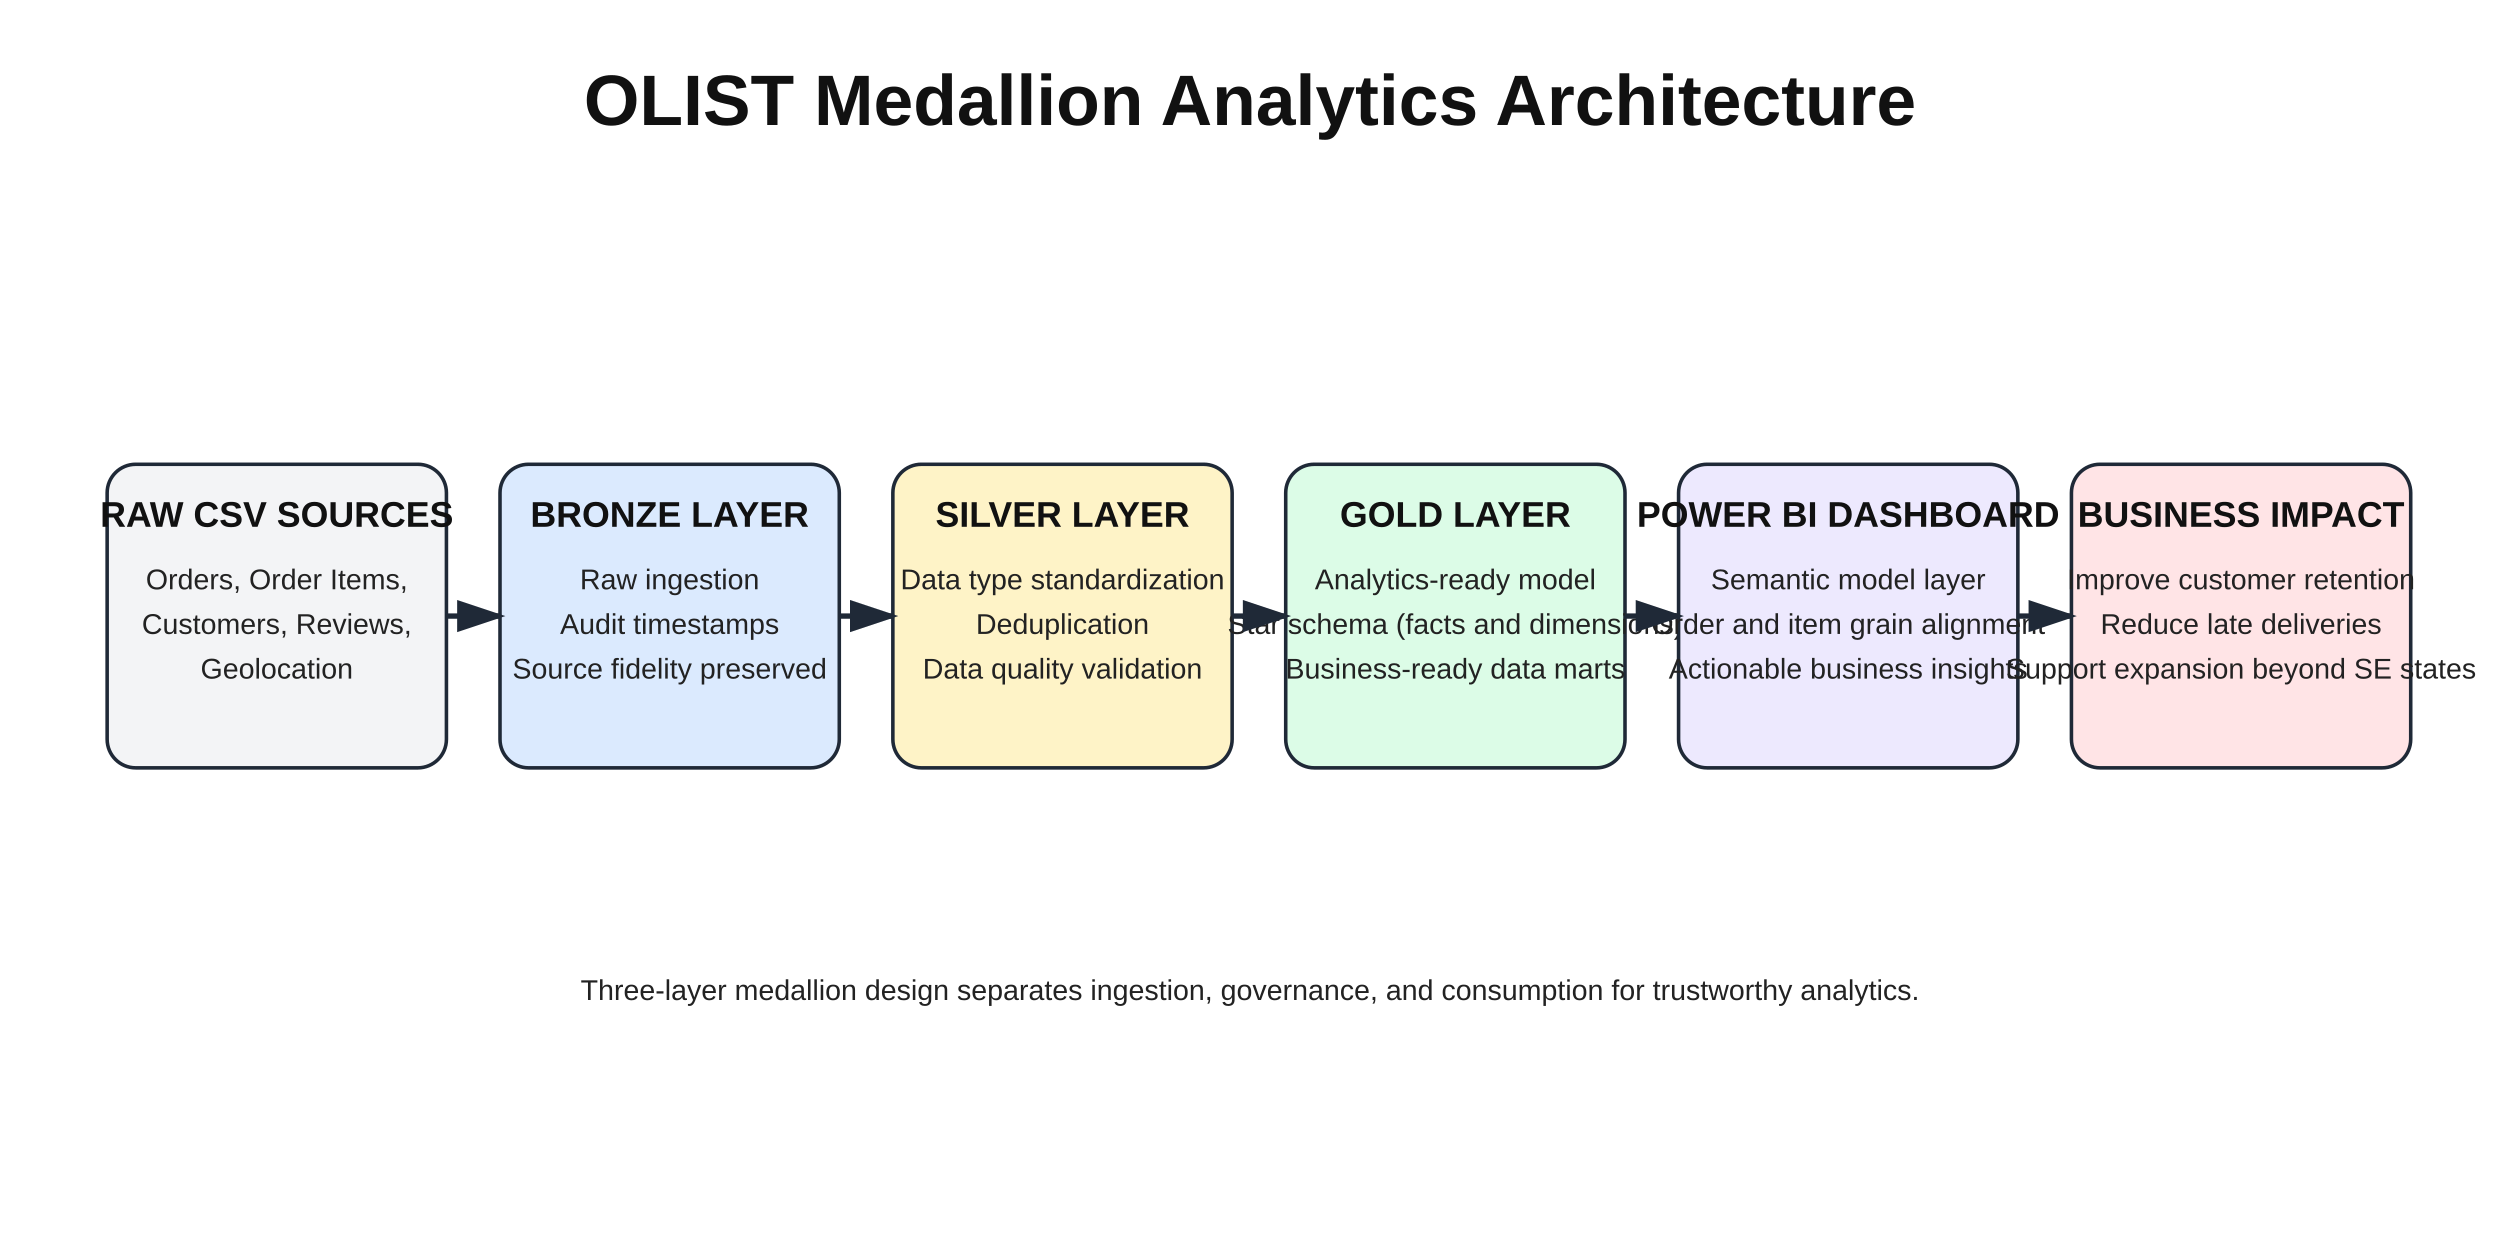
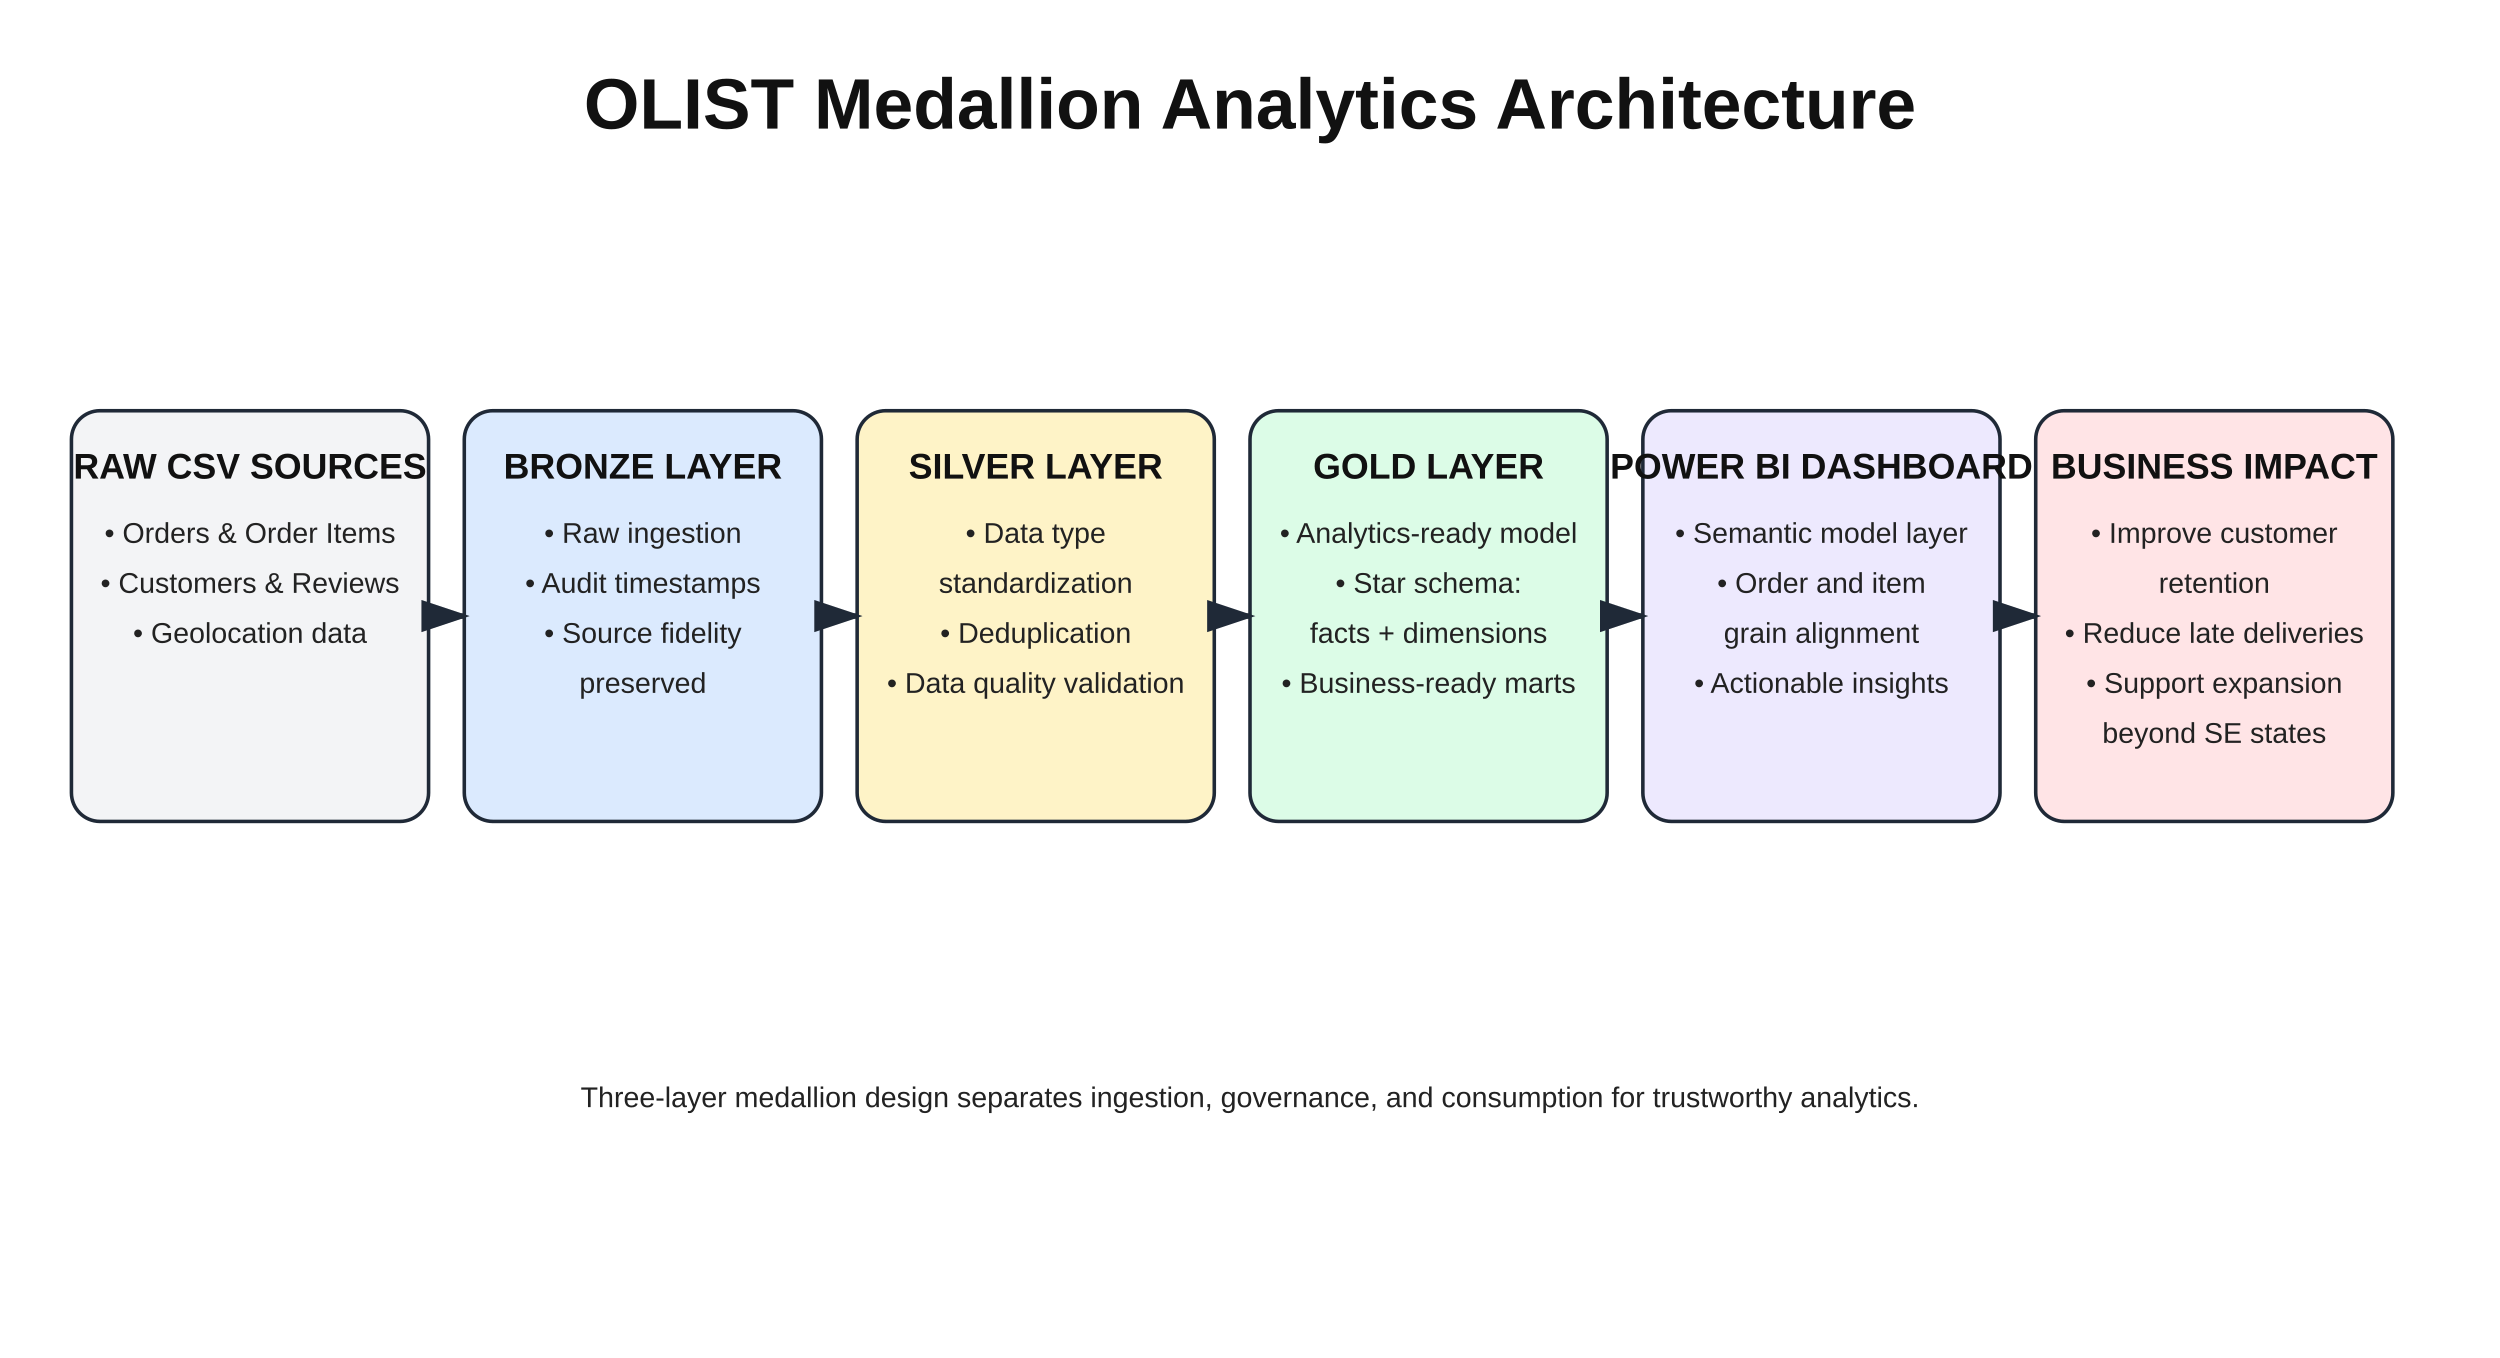
- <svg xmlns="http://www.w3.org/2000/svg" width="1400" height="700" viewBox="0 0 1400 700" role="img" aria-label="OLIST Medallion Analytics Architecture">
+ <svg xmlns="http://www.w3.org/2000/svg" width="1400" height="760" viewBox="0 0 1400 760" role="img" aria-label="OLIST Medallion Analytics Architecture">
  <defs>
    <style>
      .title { font: 700 40px Arial, sans-serif; fill: #111; }
      .h { font: 700 20px Arial, sans-serif; fill: #111; }
      .p { font: 16px Arial, sans-serif; fill: #222; }
      .box { stroke: #1f2937; stroke-width: 2; rx: 16; ry: 16; }
    </style>
    <marker id="arrow" markerWidth="10" markerHeight="10" refX="8" refY="3" orient="auto" markerUnits="strokeWidth">
      <path d="M0,0 L0,6 L9,3 z" fill="#1f2937" />
    </marker>
  </defs>
-   <text x="700" y="70" text-anchor="middle" class="title">OLIST Medallion Analytics Architecture</text>
-   <rect x="60" y="260" width="190" height="170" class="box" fill="#f3f4f6" />
-   <text x="155" y="295" text-anchor="middle" class="h">RAW CSV SOURCES</text>
-   <text x="155" y="330" text-anchor="middle" class="p">Orders, Order Items,</text>
-   <text x="155" y="355" text-anchor="middle" class="p">Customers, Reviews,</text>
-   <text x="155" y="380" text-anchor="middle" class="p">Geolocation</text>
-   <rect x="280" y="260" width="190" height="170" class="box" fill="#dbeafe" />
-   <text x="375" y="295" text-anchor="middle" class="h">BRONZE LAYER</text>
-   <text x="375" y="330" text-anchor="middle" class="p">Raw ingestion</text>
-   <text x="375" y="355" text-anchor="middle" class="p">Audit timestamps</text>
-   <text x="375" y="380" text-anchor="middle" class="p">Source fidelity preserved</text>
-   <rect x="500" y="260" width="190" height="170" class="box" fill="#fef3c7" />
-   <text x="595" y="295" text-anchor="middle" class="h">SILVER LAYER</text>
-   <text x="595" y="330" text-anchor="middle" class="p">Data type standardization</text>
-   <text x="595" y="355" text-anchor="middle" class="p">Deduplication</text>
-   <text x="595" y="380" text-anchor="middle" class="p">Data quality validation</text>
-   <rect x="720" y="260" width="190" height="170" class="box" fill="#dcfce7" />
-   <text x="815" y="295" text-anchor="middle" class="h">GOLD LAYER</text>
-   <text x="815" y="330" text-anchor="middle" class="p">Analytics-ready model</text>
-   <text x="815" y="355" text-anchor="middle" class="p">Star schema (facts and dimensions)</text>
-   <text x="815" y="380" text-anchor="middle" class="p">Business-ready data marts</text>
-   <rect x="940" y="260" width="190" height="170" class="box" fill="#ede9fe" />
-   <text x="1035" y="295" text-anchor="middle" class="h">POWER BI DASHBOARD</text>
-   <text x="1035" y="330" text-anchor="middle" class="p">Semantic model layer</text>
-   <text x="1035" y="355" text-anchor="middle" class="p">Order and item grain alignment</text>
-   <text x="1035" y="380" text-anchor="middle" class="p">Actionable business insights</text>
-   <rect x="1160" y="260" width="190" height="170" class="box" fill="#ffe4e6" />
-   <text x="1255" y="295" text-anchor="middle" class="h">BUSINESS IMPACT</text>
-   <text x="1255" y="330" text-anchor="middle" class="p">Improve customer retention</text>
-   <text x="1255" y="355" text-anchor="middle" class="p">Reduce late deliveries</text>
-   <text x="1255" y="380" text-anchor="middle" class="p">Support expansion beyond SE states</text>
-   <line x1="250" y1="345" x2="280" y2="345" stroke="#1f2937" stroke-width="3" marker-end="url(#arrow)" />
-   <line x1="470" y1="345" x2="500" y2="345" stroke="#1f2937" stroke-width="3" marker-end="url(#arrow)" />
-   <line x1="690" y1="345" x2="720" y2="345" stroke="#1f2937" stroke-width="3" marker-end="url(#arrow)" />
-   <line x1="910" y1="345" x2="940" y2="345" stroke="#1f2937" stroke-width="3" marker-end="url(#arrow)" />
-   <line x1="1130" y1="345" x2="1160" y2="345" stroke="#1f2937" stroke-width="3" marker-end="url(#arrow)" />
-   <text x="700" y="560" text-anchor="middle" class="p">Three-layer medallion design separates ingestion, governance, and consumption for trustworthy analytics.</text>
+   <text x="700" y="72" text-anchor="middle" class="title">OLIST Medallion Analytics Architecture</text>
+   <rect x="40" y="230" width="200" height="230" class="box" fill="#f3f4f6" />
+   <text x="140" y="268" text-anchor="middle" class="h">RAW CSV SOURCES</text>
+   <text x="140" y="304" text-anchor="middle" class="p">• Orders &amp; Order Items</text>
+   <text x="140" y="332" text-anchor="middle" class="p">• Customers &amp; Reviews</text>
+   <text x="140" y="360" text-anchor="middle" class="p">• Geolocation data</text>
+   <rect x="260" y="230" width="200" height="230" class="box" fill="#dbeafe" />
+   <text x="360" y="268" text-anchor="middle" class="h">BRONZE LAYER</text>
+   <text x="360" y="304" text-anchor="middle" class="p">• Raw ingestion</text>
+   <text x="360" y="332" text-anchor="middle" class="p">• Audit timestamps</text>
+   <text x="360" y="360" text-anchor="middle" class="p">• Source fidelity</text>
+   <text x="360" y="388" text-anchor="middle" class="p">  preserved</text>
+   <rect x="480" y="230" width="200" height="230" class="box" fill="#fef3c7" />
+   <text x="580" y="268" text-anchor="middle" class="h">SILVER LAYER</text>
+   <text x="580" y="304" text-anchor="middle" class="p">• Data type</text>
+   <text x="580" y="332" text-anchor="middle" class="p">  standardization</text>
+   <text x="580" y="360" text-anchor="middle" class="p">• Deduplication</text>
+   <text x="580" y="388" text-anchor="middle" class="p">• Data quality validation</text>
+   <rect x="700" y="230" width="200" height="230" class="box" fill="#dcfce7" />
+   <text x="800" y="268" text-anchor="middle" class="h">GOLD LAYER</text>
+   <text x="800" y="304" text-anchor="middle" class="p">• Analytics-ready model</text>
+   <text x="800" y="332" text-anchor="middle" class="p">• Star schema:</text>
+   <text x="800" y="360" text-anchor="middle" class="p">  facts + dimensions</text>
+   <text x="800" y="388" text-anchor="middle" class="p">• Business-ready marts</text>
+   <rect x="920" y="230" width="200" height="230" class="box" fill="#ede9fe" />
+   <text x="1020" y="268" text-anchor="middle" class="h">POWER BI DASHBOARD</text>
+   <text x="1020" y="304" text-anchor="middle" class="p">• Semantic model layer</text>
+   <text x="1020" y="332" text-anchor="middle" class="p">• Order and item</text>
+   <text x="1020" y="360" text-anchor="middle" class="p">  grain alignment</text>
+   <text x="1020" y="388" text-anchor="middle" class="p">• Actionable insights</text>
+   <rect x="1140" y="230" width="200" height="230" class="box" fill="#ffe4e6" />
+   <text x="1240" y="268" text-anchor="middle" class="h">BUSINESS IMPACT</text>
+   <text x="1240" y="304" text-anchor="middle" class="p">• Improve customer</text>
+   <text x="1240" y="332" text-anchor="middle" class="p">  retention</text>
+   <text x="1240" y="360" text-anchor="middle" class="p">• Reduce late deliveries</text>
+   <text x="1240" y="388" text-anchor="middle" class="p">• Support expansion</text>
+   <text x="1240" y="416" text-anchor="middle" class="p">  beyond SE states</text>
+   <line x1="240" y1="345" x2="260" y2="345" stroke="#1f2937" stroke-width="3" marker-end="url(#arrow)" />
+   <line x1="460" y1="345" x2="480" y2="345" stroke="#1f2937" stroke-width="3" marker-end="url(#arrow)" />
+   <line x1="680" y1="345" x2="700" y2="345" stroke="#1f2937" stroke-width="3" marker-end="url(#arrow)" />
+   <line x1="900" y1="345" x2="920" y2="345" stroke="#1f2937" stroke-width="3" marker-end="url(#arrow)" />
+   <line x1="1120" y1="345" x2="1140" y2="345" stroke="#1f2937" stroke-width="3" marker-end="url(#arrow)" />
+   <text x="700" y="620" text-anchor="middle" class="p">Three-layer medallion design separates ingestion, governance, and consumption for trustworthy analytics.</text>
</svg>
